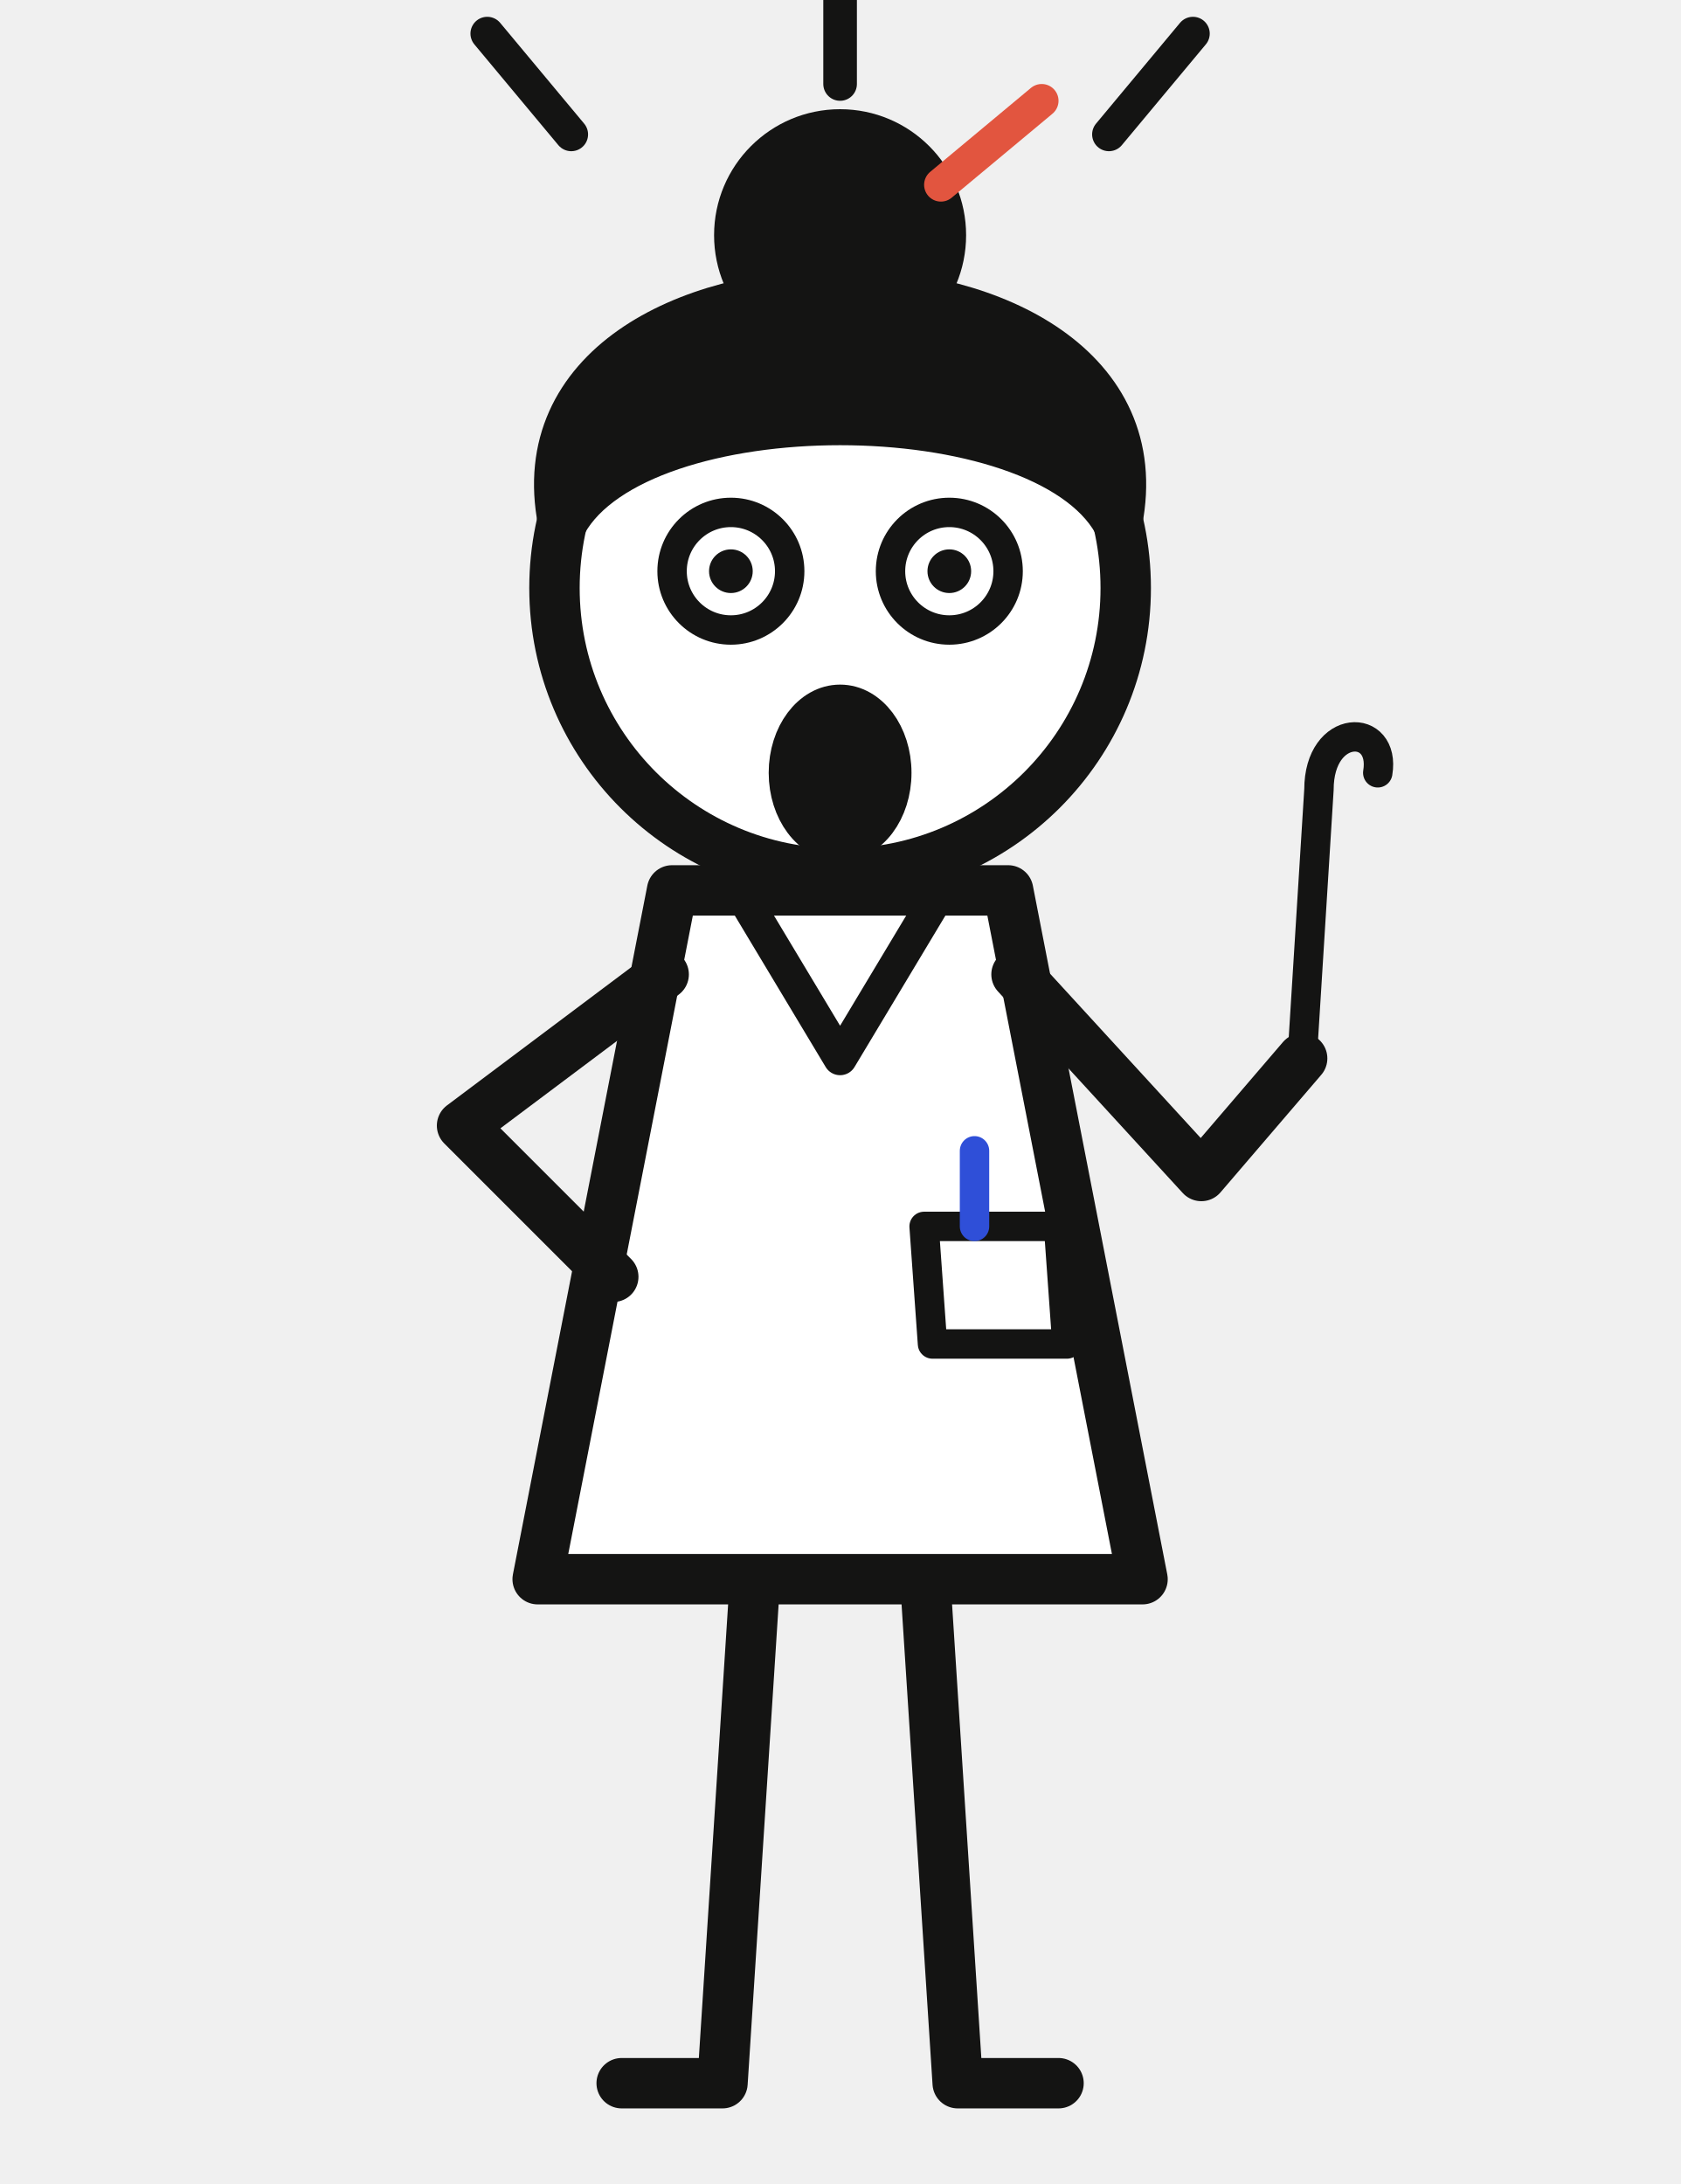
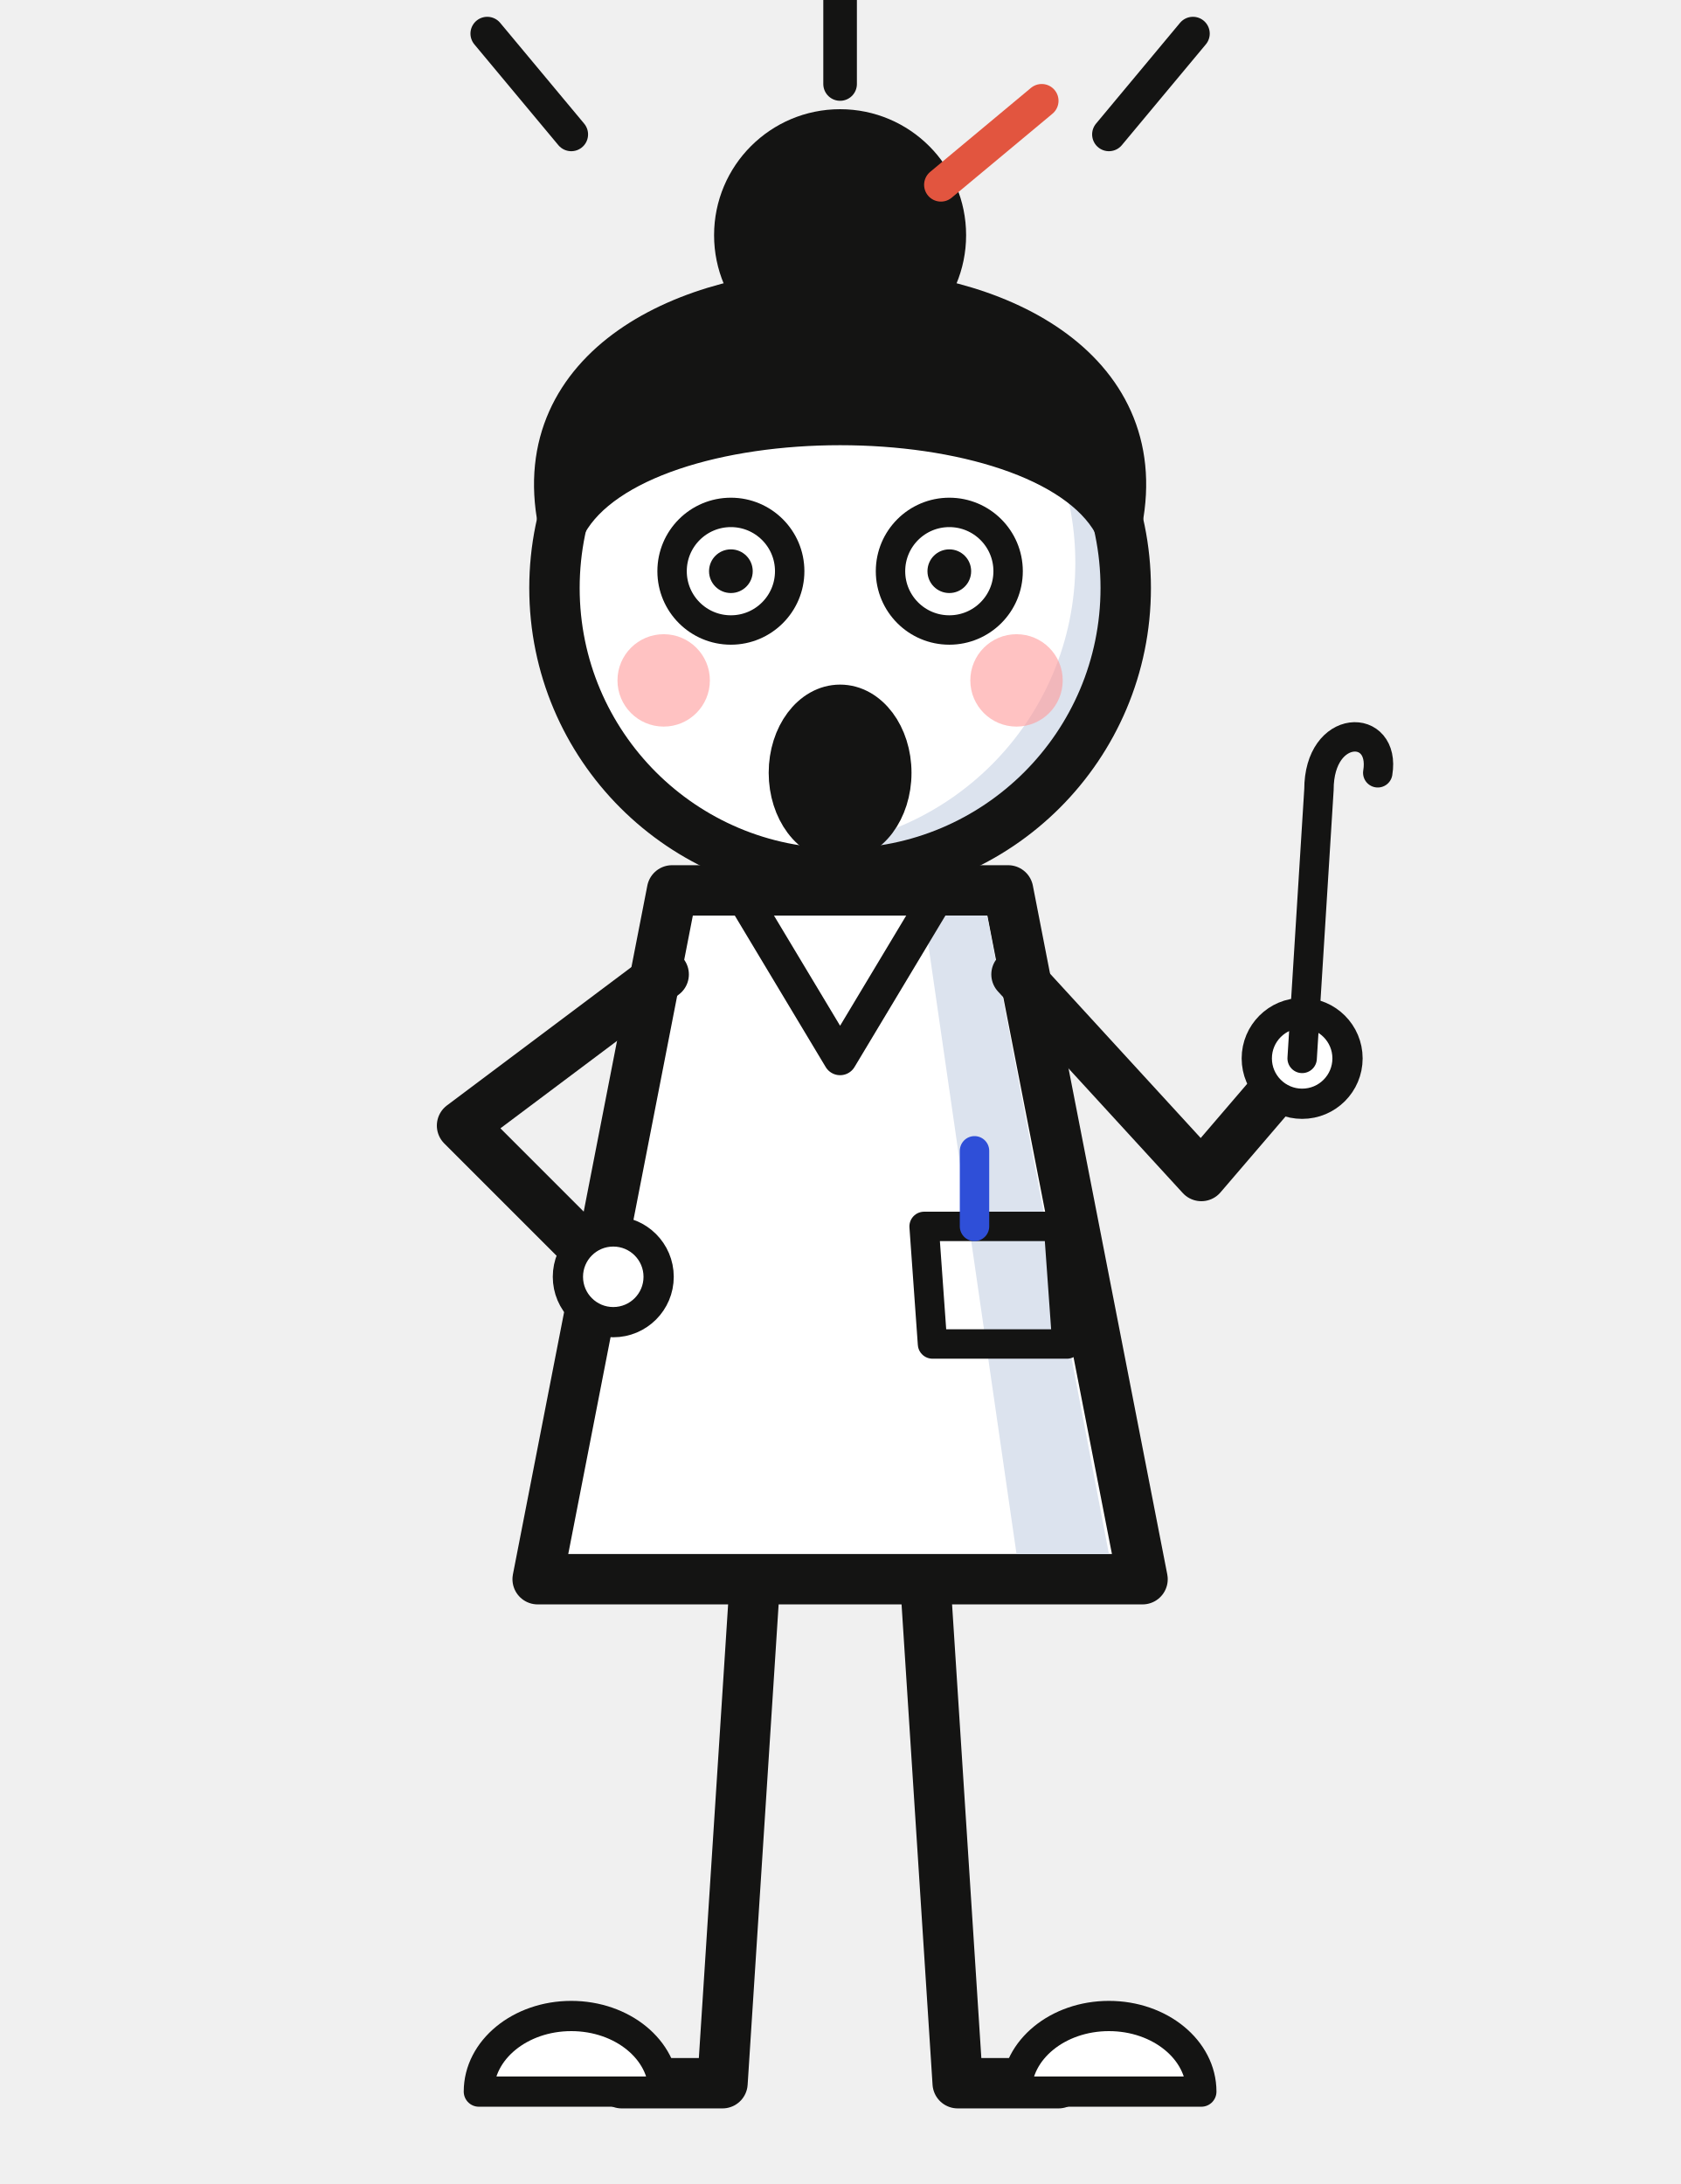
<svg xmlns="http://www.w3.org/2000/svg" viewBox="0 0 200 260" role="img" aria-label="La docteure">
  <g fill="none" stroke="#141413" stroke-width="6" stroke-linecap="round" stroke-linejoin="round">
-     <path d="M90 186 L86 248 L74 248" />
-     <path d="M110 186 L114 248 L126 248" />
+     <defs>
+       <marker id="dc-main-72" markerUnits="userSpaceOnUse" markerWidth="60" markerHeight="40" refX="30" refY="20" viewBox="0 0 60 40" overflow="visible">
+         <circle cx="30" cy="20" r="5.4" fill="#FFFFFF" stroke="#141413" stroke-width="3.6" />
+       </marker>
+       <marker id="dc-pied-72G" markerUnits="userSpaceOnUse" markerWidth="60" markerHeight="40" refX="30" refY="20" viewBox="0 0 60 40" overflow="visible">
+         <path d="M13 21 A11 9 0 0 1 35 21 Z" fill="#FFFFFF" stroke="#141413" stroke-width="3.6" stroke-linejoin="round" />
+       </marker>
+       <marker id="dc-pied-72D" markerUnits="userSpaceOnUse" markerWidth="60" markerHeight="40" refX="30" refY="20" viewBox="0 0 60 40" overflow="visible">
+         <path d="M25 21 A11 9 0 0 1 47 21 Z" fill="#FFFFFF" stroke="#141413" stroke-width="3.6" stroke-linejoin="round" />
+       </marker>
+     </defs>
+     <path d="M90 186 L86 248 L74 248" marker-end="url(#dc-pied-72G)" />
+     <path d="M110 186 L114 248 L126 248" marker-end="url(#dc-pied-72D)" />
    <path d="M80 106 L120 106 L136 188 L64 188 Z" fill="#FFFFFF" />
+     <path d="M110 109 L117.5 109 L132 185 L121 185 Z" fill="#DCE3EE" stroke="none" />
    <path d="M88 106 L100 126 L112 106" stroke-width="4" />
    <path d="M110 146 L126 146 L127 160 L111 160 Z" stroke-width="3.5" />
    <path d="M116 146 L116 137" stroke="#2F4FD8" stroke-width="3.5" />
-     <circle cx="100" cy="70" r="34" fill="#FFFFFF" />
+     <defs>
+       <clipPath id="dc-tete-72">
+         <circle cx="100" cy="70" r="34" />
+       </clipPath>
+     </defs>
+     <circle cx="100" cy="70" r="34" fill="#DCE3EE" stroke="none" />
+     <circle cx="94" cy="67" r="34" fill="#FFFFFF" stroke="none" clip-path="url(#dc-tete-72)" />
+     <circle cx="100" cy="70" r="34" />
    <circle cx="100" cy="28" r="12" fill="#141413" />
    <path d="M112 22 L124 12" stroke="#E2553F" stroke-width="4" />
    <path d="M67 62 C60 26 140 26 133 62 C124 46 76 46 67 62 Z" fill="#141413" />
-     <path d="M79 116 L55 134 L73 152" />
-     <path d="M121 116 L143 140 L155 126" />
+     <path d="M79 116 L55 134 L73 152" marker-end="url(#dc-main-72)" />
+     <path d="M121 116 L143 140 L155 126" marker-end="url(#dc-main-72)" />
+     <circle cx="79" cy="81" r="5.5" fill="#FF9A9A" stroke="none" opacity="0.6" />
+     <circle cx="121" cy="81" r="5.5" fill="#FF9A9A" stroke="none" opacity="0.6" />
    <g stroke-width="5">
      <path transform="translate(87 54) scale(1)" d="M-8 -6 C-4 -12 4 -12 8 -6" />
      <path transform="translate(113 54) scale(1)" d="M-8 -6 C-4 -12 4 -12 8 -6" />
      <g transform="translate(87 68) scale(1)">
        <circle r="7" fill="#FFFFFF" stroke-width="3.5" />
        <circle r="2.6" fill="#141413" stroke="none" />
      </g>
      <g transform="translate(113 68) scale(1)">
        <circle r="7" fill="#FFFFFF" stroke-width="3.5" />
        <circle r="2.6" fill="#141413" stroke="none" />
      </g>
      <ellipse cx="100" cy="92" rx="6" ry="8" fill="#141413" />
    </g>
    <path d="M155 126 L157 94 C157 86 165 86 164 92" stroke-width="3.5" />
    <path d="M68 16 L58 4 M100 10 L100 -6 M132 16 L142 4" stroke-width="4" />
  </g>
</svg>
